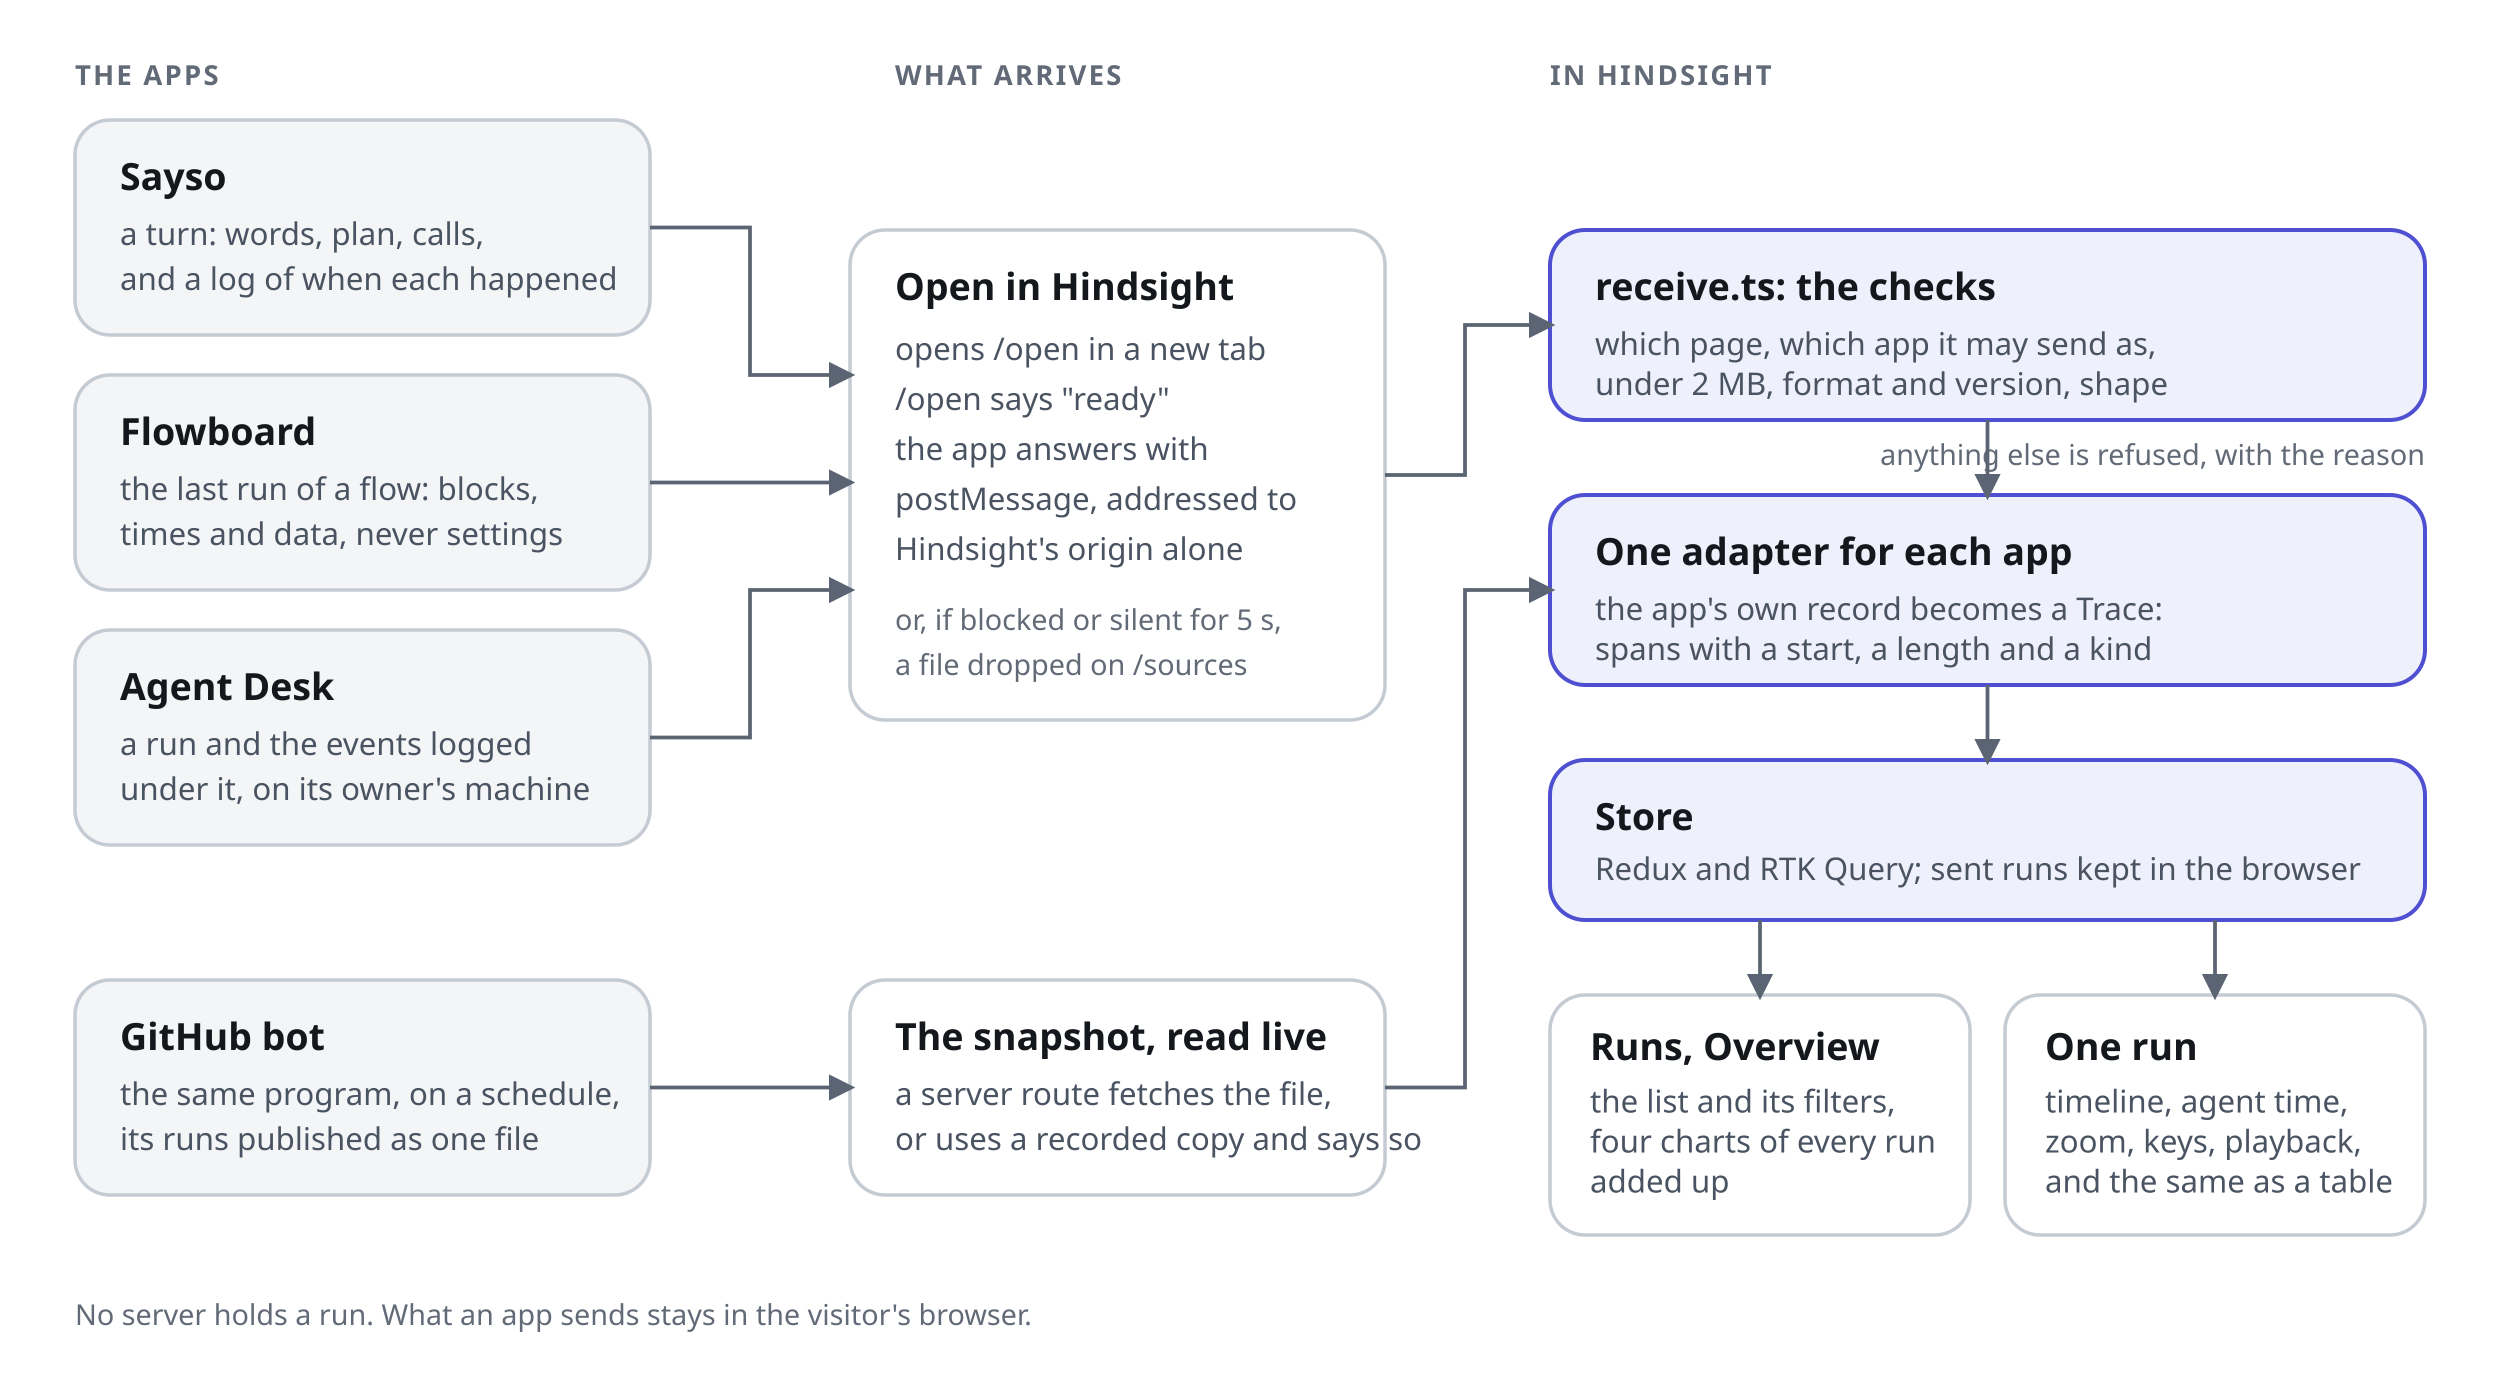
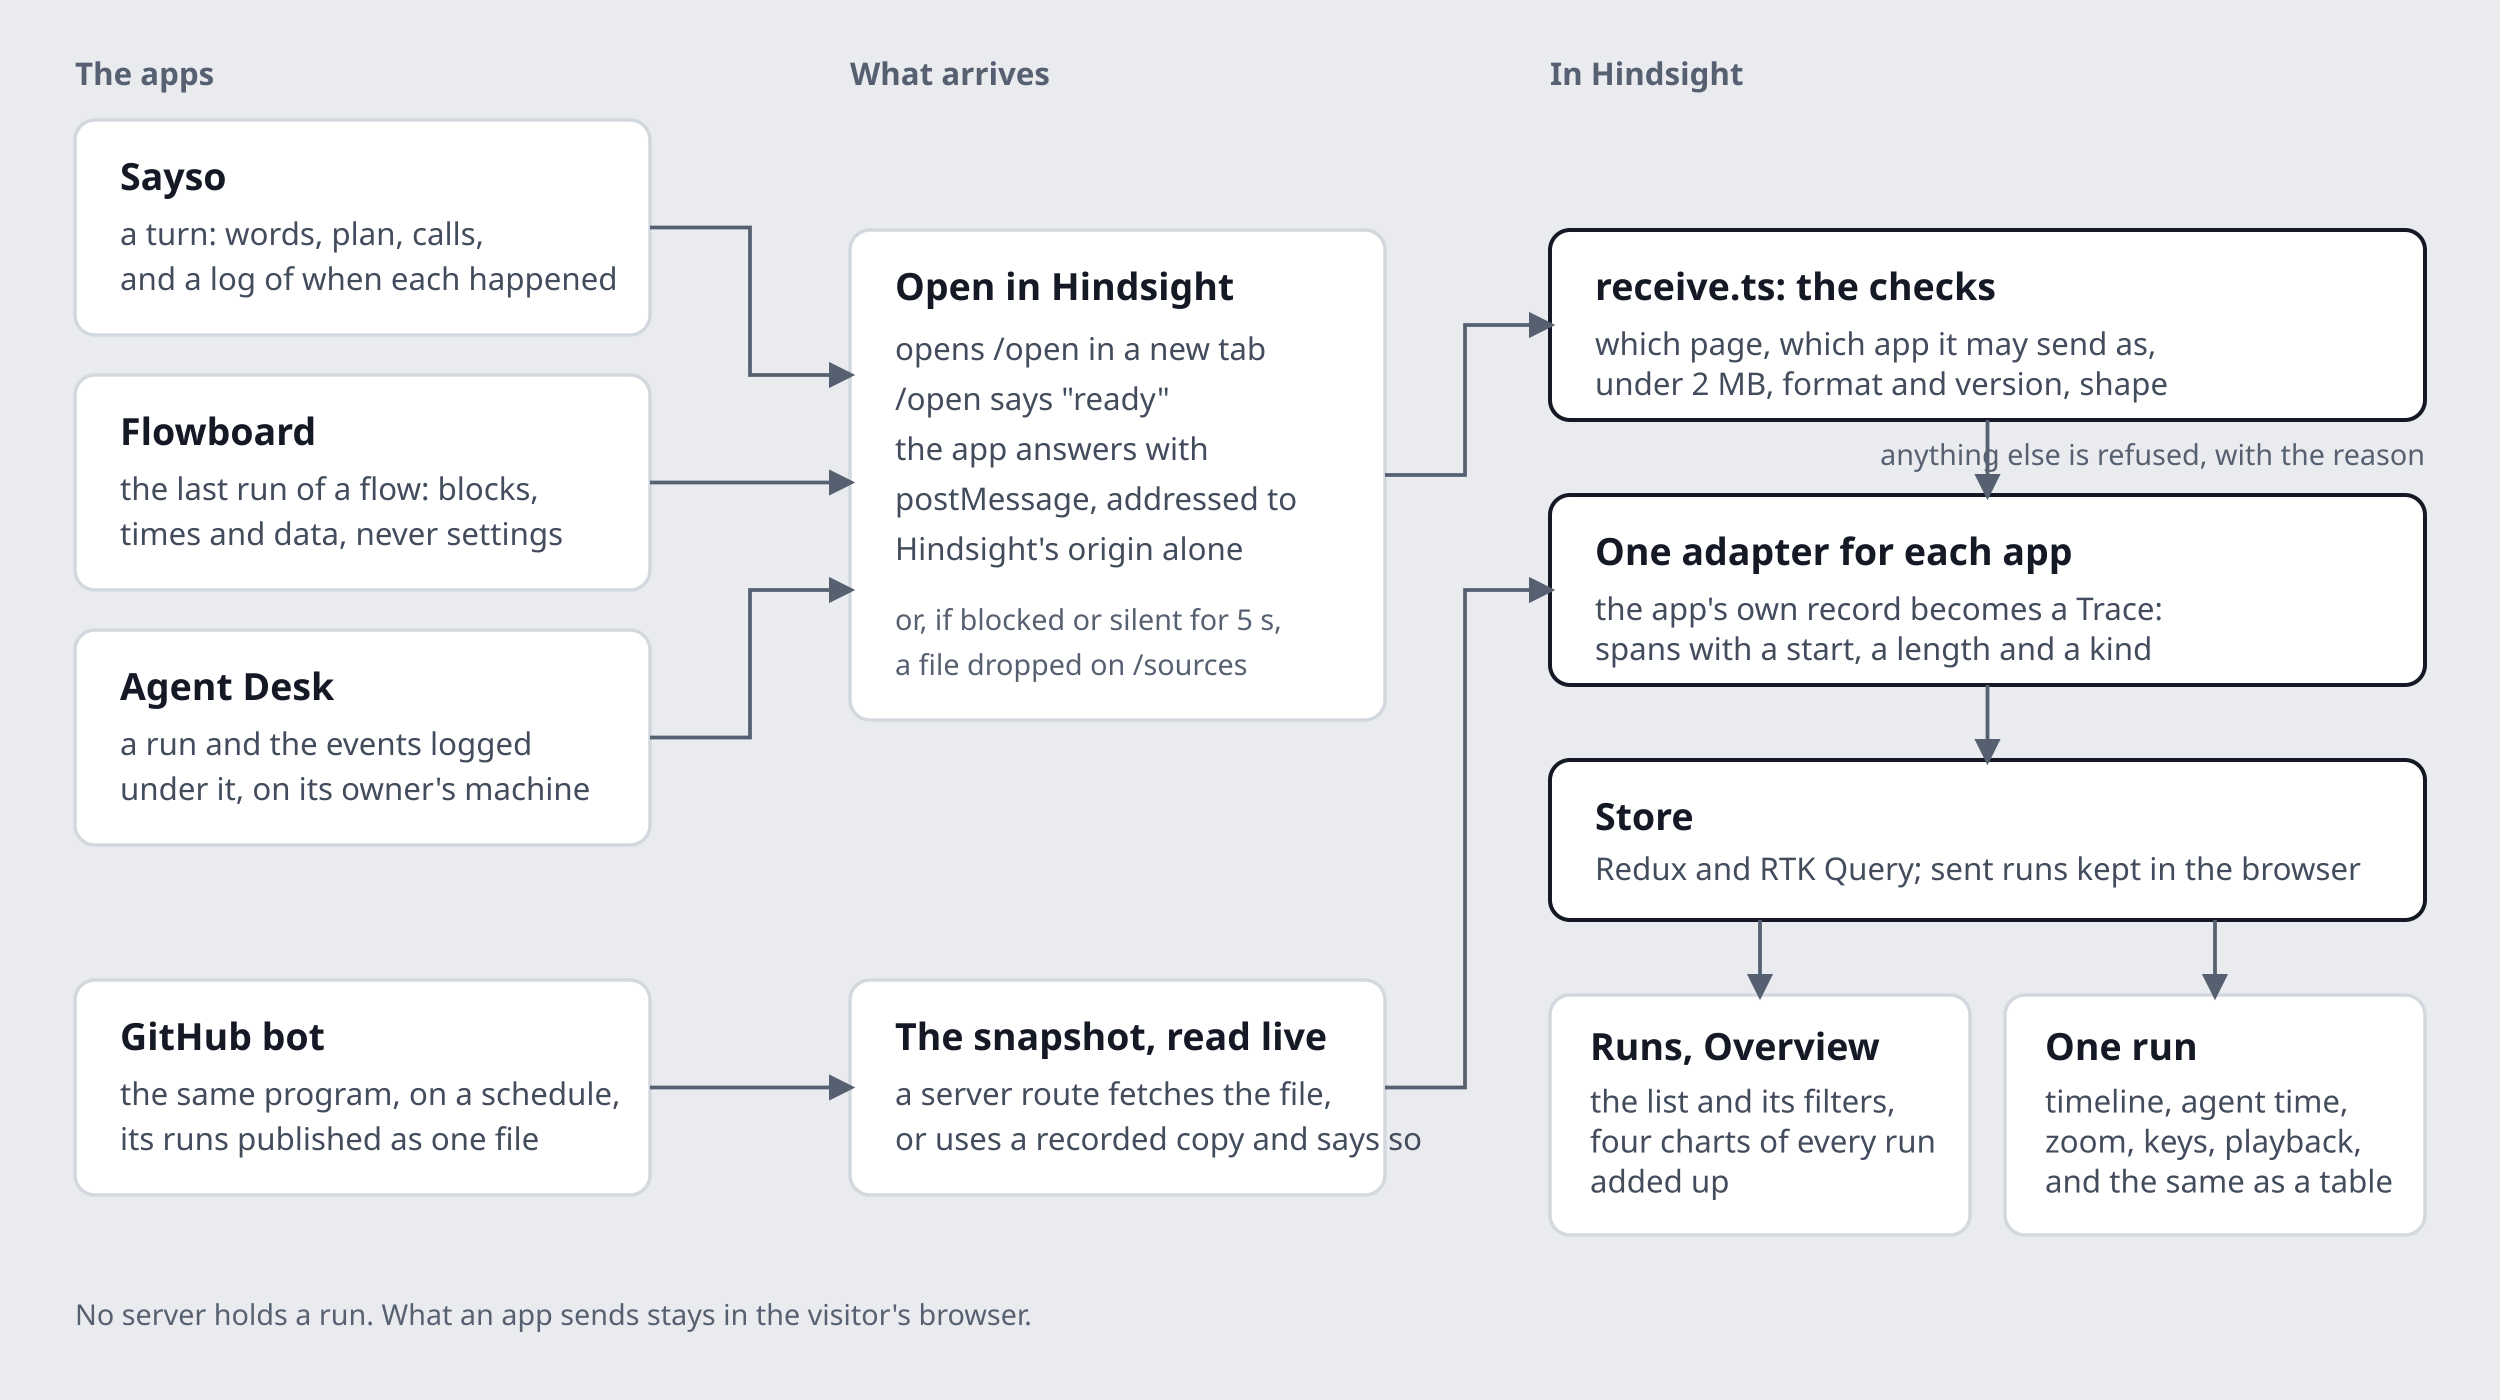
<svg xmlns="http://www.w3.org/2000/svg" viewBox="0 0 1000 560" role="img" aria-labelledby="title desc" font-family="ui-sans-serif, system-ui, 'Segoe UI', sans-serif">
  <defs>
    <marker id="arrow" viewBox="0 0 10 10" refX="8" refY="5" markerWidth="7" markerHeight="7" orient="auto-start-reverse">
-       <path d="M0 0 L10 5 L0 10 z" fill="#5b6472" />
+       <path d="M0 0 L10 5 L0 10 z" fill="#566071" />
    </marker>
    <style>
-       .box { fill: #ffffff; stroke: #c5cbd3; stroke-width: 1.4; }
-       .app { fill: #f4f5f7; stroke: #c5cbd3; stroke-width: 1.4; }
-       .core { fill: #eef0fb; stroke: #4f4fd1; stroke-width: 1.6; }
-       .title { font-size: 15px; font-weight: 600; fill: #14171c; }
-       .text { font-size: 12.5px; fill: #4a5361; }
-       .small { font-size: 11.5px; fill: #616a76; }
-       .label { font-size: 11px; font-weight: 600; letter-spacing: 0.08em; fill: #616a76; }
-       .line { stroke: #5b6472; stroke-width: 1.5; fill: none; }
-       .dash { stroke: #5b6472; stroke-width: 1.5; fill: none; stroke-dasharray: 5 4; }
+       .box { fill: #ffffff; stroke: #d3d8df; stroke-width: 1.4; }
+       .app { fill: #ffffff; stroke: #d3d8df; stroke-width: 1.4; }
+       .core { fill: #ffffff; stroke: #141925; stroke-width: 1.6; }
+       .title { font-size: 15px; font-weight: 700; fill: #141925; }
+       .text { font-size: 12.5px; fill: #424c5c; }
+       .small { font-size: 11.5px; fill: #566071; }
+       .label { font-size: 12.5px; font-weight: 600; fill: #566071; }
+       .line { stroke: #566071; stroke-width: 1.5; fill: none; }
+       .dash { stroke: #566071; stroke-width: 1.5; fill: none; stroke-dasharray: 5 4; }
    </style>
  </defs>
-   <rect width="1000" height="560" fill="#ffffff" />
-   <text class="label" x="30" y="34">THE APPS</text>
-   <text class="label" x="358" y="34">WHAT ARRIVES</text>
-   <text class="label" x="620" y="34">IN HINDSIGHT</text>
-   <rect class="app" x="30" y="48" width="230" height="86" rx="14" />
+   <rect width="1000" height="560" fill="#e9ebef" />
+   <text class="label" x="30" y="34">The apps</text>
+   <text class="label" x="340" y="34">What arrives</text>
+   <text class="label" x="620" y="34">In Hindsight</text>
+   <rect class="app" x="30" y="48" width="230" height="86" rx="8" />
  <text class="title" x="48" y="76">Sayso</text>
  <text class="text" x="48" y="98">a turn: words, plan, calls,</text>
  <text class="text" x="48" y="116">and a log of when each happened</text>
-   <rect class="app" x="30" y="150" width="230" height="86" rx="14" />
+   <rect class="app" x="30" y="150" width="230" height="86" rx="8" />
  <text class="title" x="48" y="178">Flowboard</text>
  <text class="text" x="48" y="200">the last run of a flow: blocks,</text>
  <text class="text" x="48" y="218">times and data, never settings</text>
-   <rect class="app" x="30" y="252" width="230" height="86" rx="14" />
+   <rect class="app" x="30" y="252" width="230" height="86" rx="8" />
  <text class="title" x="48" y="280">Agent Desk</text>
  <text class="text" x="48" y="302">a run and the events logged</text>
  <text class="text" x="48" y="320">under it, on its owner's machine</text>
-   <rect class="app" x="30" y="392" width="230" height="86" rx="14" />
+   <rect class="app" x="30" y="392" width="230" height="86" rx="8" />
  <text class="title" x="48" y="420">GitHub bot</text>
  <text class="text" x="48" y="442">the same program, on a schedule,</text>
  <text class="text" x="48" y="460">its runs published as one file</text>
-   <rect class="box" x="340" y="92" width="214" height="196" rx="14" />
+   <rect class="box" x="340" y="92" width="214" height="196" rx="8" />
  <text class="title" x="358" y="120">Open in Hindsight</text>
  <text class="text" x="358" y="144">opens /open in a new tab</text>
  <text class="text" x="358" y="164">/open says "ready"</text>
  <text class="text" x="358" y="184">the app answers with</text>
  <text class="text" x="358" y="204">postMessage, addressed to</text>
  <text class="text" x="358" y="224">Hindsight's origin alone</text>
  <text class="small" x="358" y="252">or, if blocked or silent for 5 s,</text>
  <text class="small" x="358" y="270">a file dropped on /sources</text>
-   <rect class="box" x="340" y="392" width="214" height="86" rx="14" />
+   <rect class="box" x="340" y="392" width="214" height="86" rx="8" />
  <text class="title" x="358" y="420">The snapshot, read live</text>
  <text class="text" x="358" y="442">a server route fetches the file,</text>
  <text class="text" x="358" y="460">or uses a recorded copy and says so</text>
-   <rect class="core" x="620" y="92" width="350" height="76" rx="14" />
+   <rect class="core" x="620" y="92" width="350" height="76" rx="8" />
  <text class="title" x="638" y="120">receive.ts: the checks</text>
  <text class="text" x="638" y="142">which page, which app it may send as,</text>
  <text class="text" x="638" y="158">under 2 MB, format and version, shape</text>
  <text class="small" x="970" y="186" text-anchor="end">anything else is refused, with the reason</text>
-   <rect class="core" x="620" y="198" width="350" height="76" rx="14" />
+   <rect class="core" x="620" y="198" width="350" height="76" rx="8" />
  <text class="title" x="638" y="226">One adapter for each app</text>
  <text class="text" x="638" y="248">the app's own record  becomes  a Trace:</text>
  <text class="text" x="638" y="264">spans with a start, a length and a kind</text>
-   <rect class="core" x="620" y="304" width="350" height="64" rx="14" />
+   <rect class="core" x="620" y="304" width="350" height="64" rx="8" />
  <text class="title" x="638" y="332">Store</text>
  <text class="text" x="638" y="352">Redux and RTK Query; sent runs kept in the browser</text>
-   <rect class="box" x="620" y="398" width="168" height="96" rx="14" />
+   <rect class="box" x="620" y="398" width="168" height="96" rx="8" />
  <text class="title" x="636" y="424">Runs, Overview</text>
  <text class="text" x="636" y="445">the list and its filters,</text>
  <text class="text" x="636" y="461">four charts of every run</text>
  <text class="text" x="636" y="477">added up</text>
-   <rect class="box" x="802" y="398" width="168" height="96" rx="14" />
+   <rect class="box" x="802" y="398" width="168" height="96" rx="8" />
  <text class="title" x="818" y="424">One run</text>
  <text class="text" x="818" y="445">timeline, agent time,</text>
  <text class="text" x="818" y="461">zoom, keys, playback,</text>
  <text class="text" x="818" y="477">and the same as a table</text>
  <path class="line" d="M260 91 H300 V150 H340" marker-end="url(#arrow)" />
  <path class="line" d="M260 193 H340" marker-end="url(#arrow)" />
  <path class="line" d="M260 295 H300 V236 H340" marker-end="url(#arrow)" />
  <path class="line" d="M260 435 H340" marker-end="url(#arrow)" />
  <path class="line" d="M554 190 H586 V130 H620" marker-end="url(#arrow)" />
  <path class="line" d="M554 435 H586 V236 H620" marker-end="url(#arrow)" />
  <path class="line" d="M795 168 V198" marker-end="url(#arrow)" />
  <path class="line" d="M795 274 V304" marker-end="url(#arrow)" />
  <path class="line" d="M704 368 V398" marker-end="url(#arrow)" />
  <path class="line" d="M886 368 V398" marker-end="url(#arrow)" />
  <text class="small" x="30" y="530">No server holds a run. What an app sends stays in the visitor's browser.</text>
</svg>
